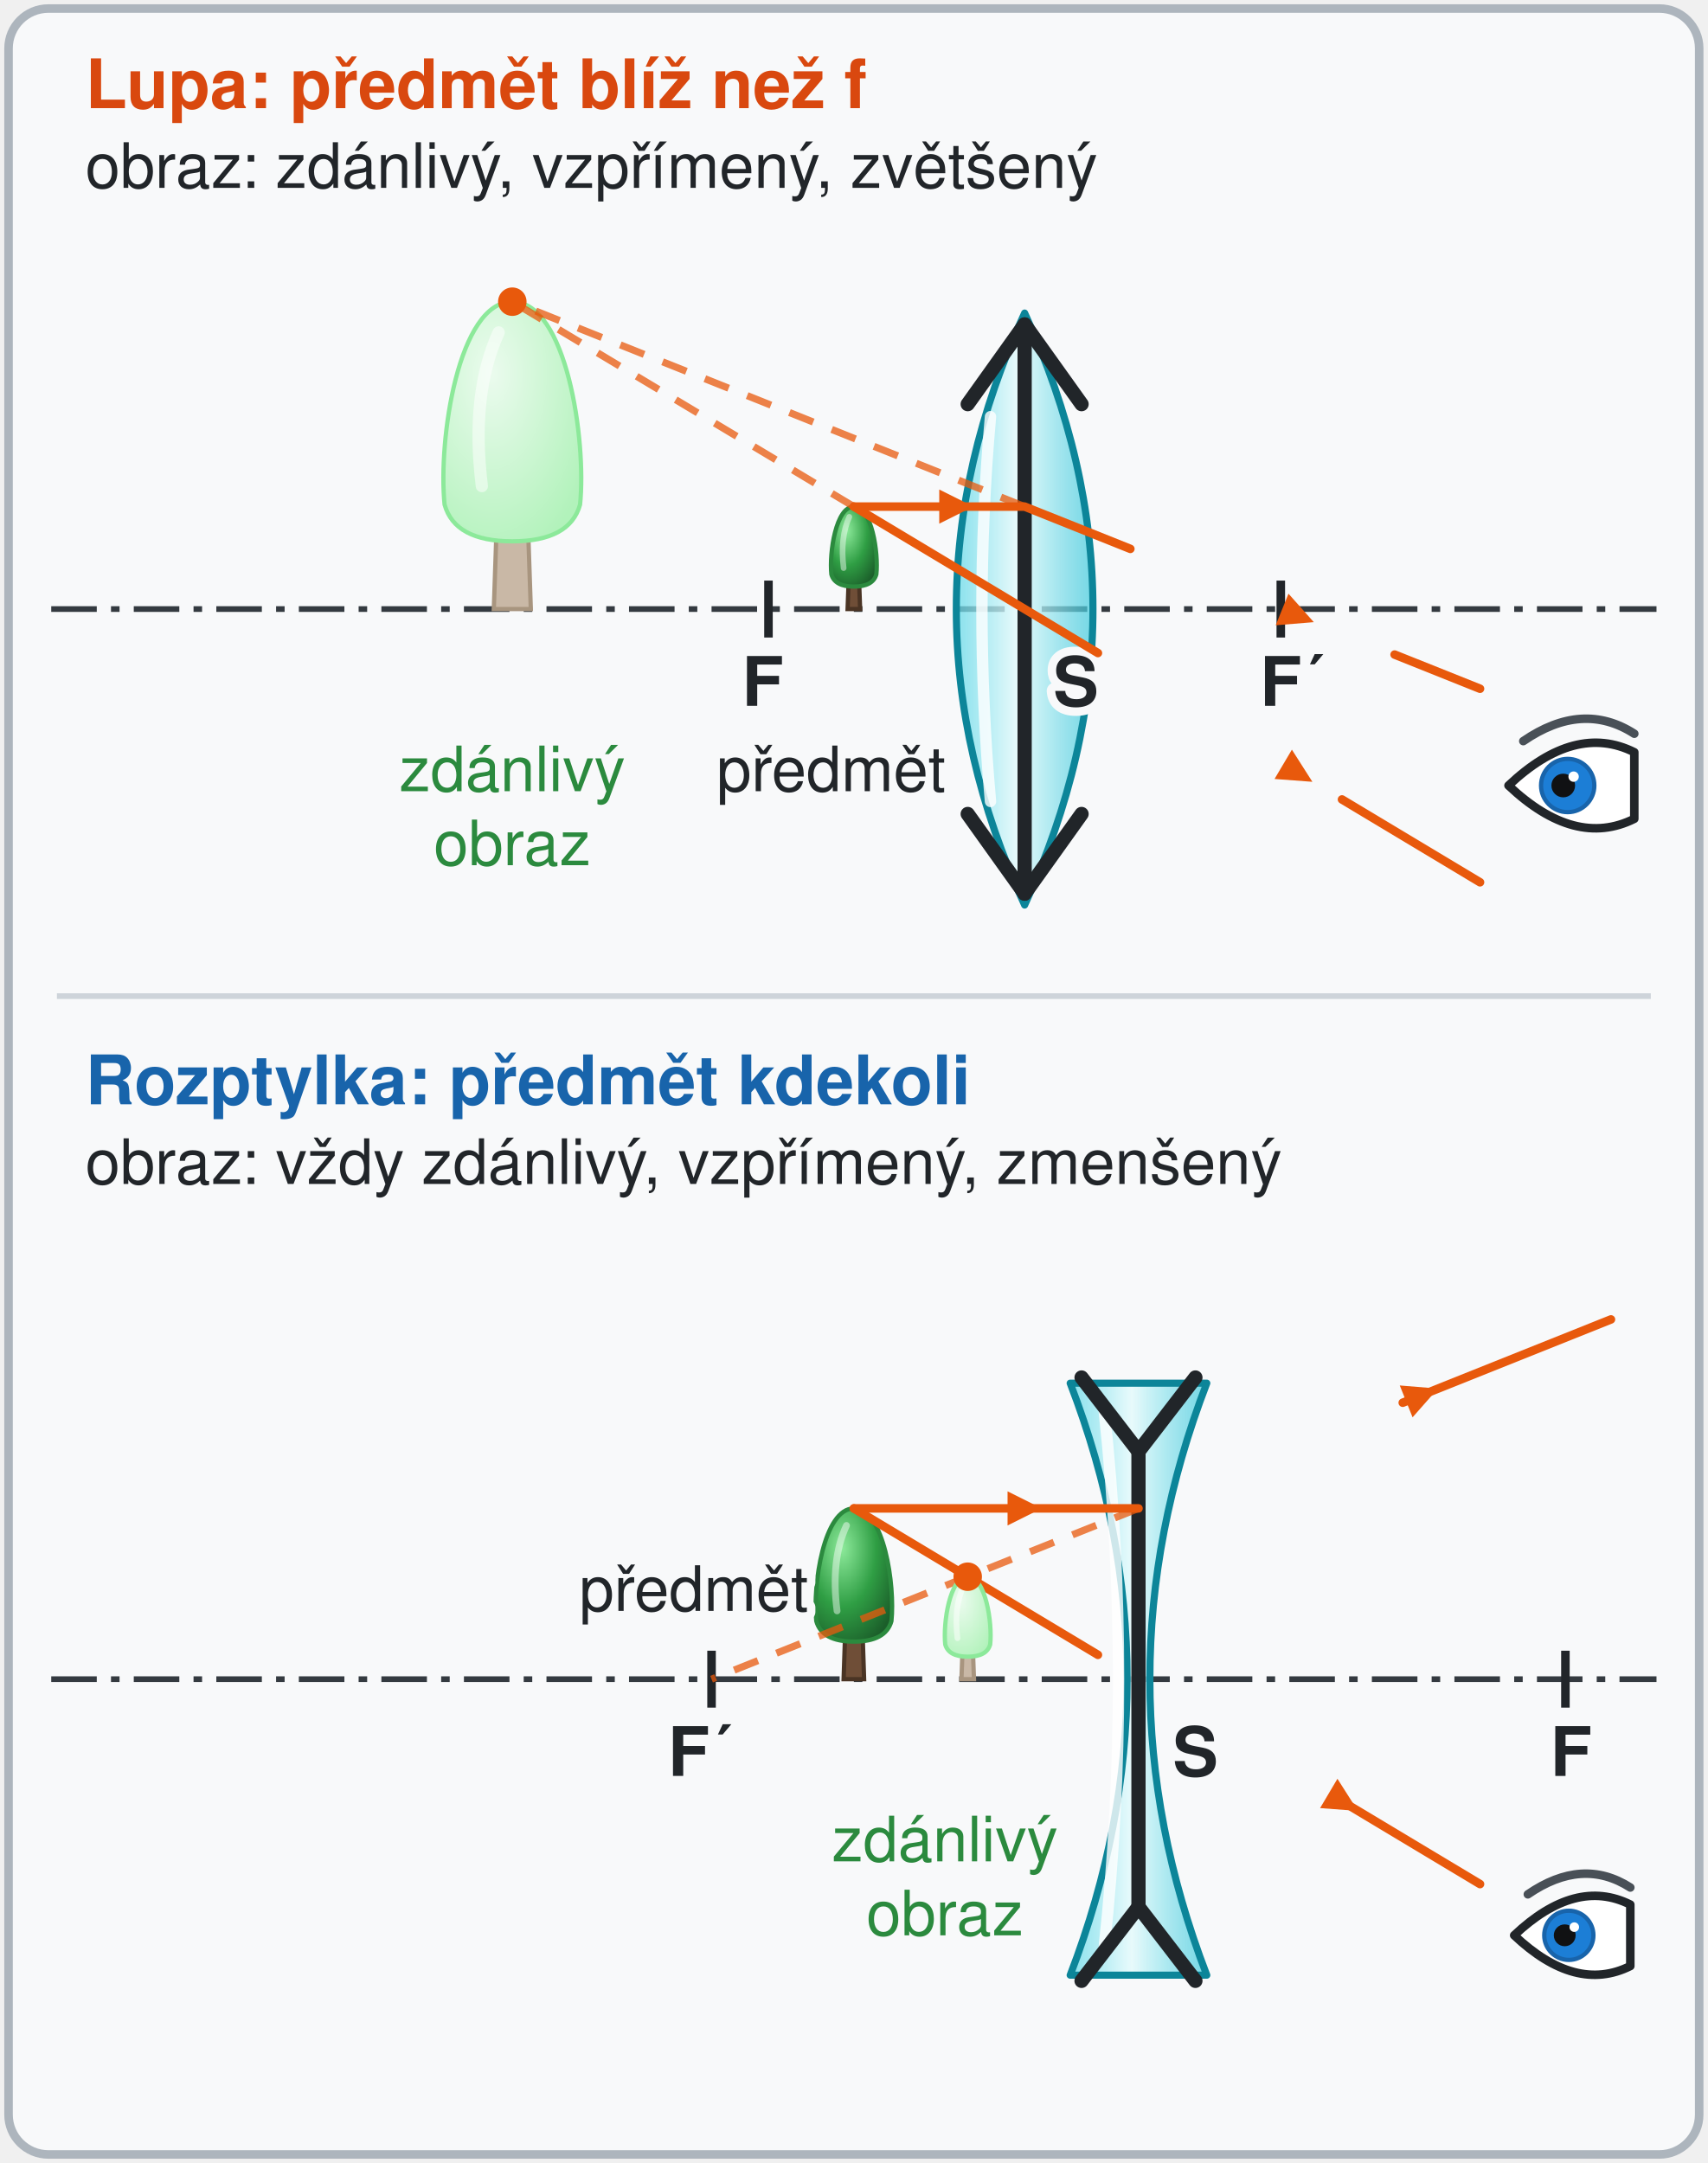
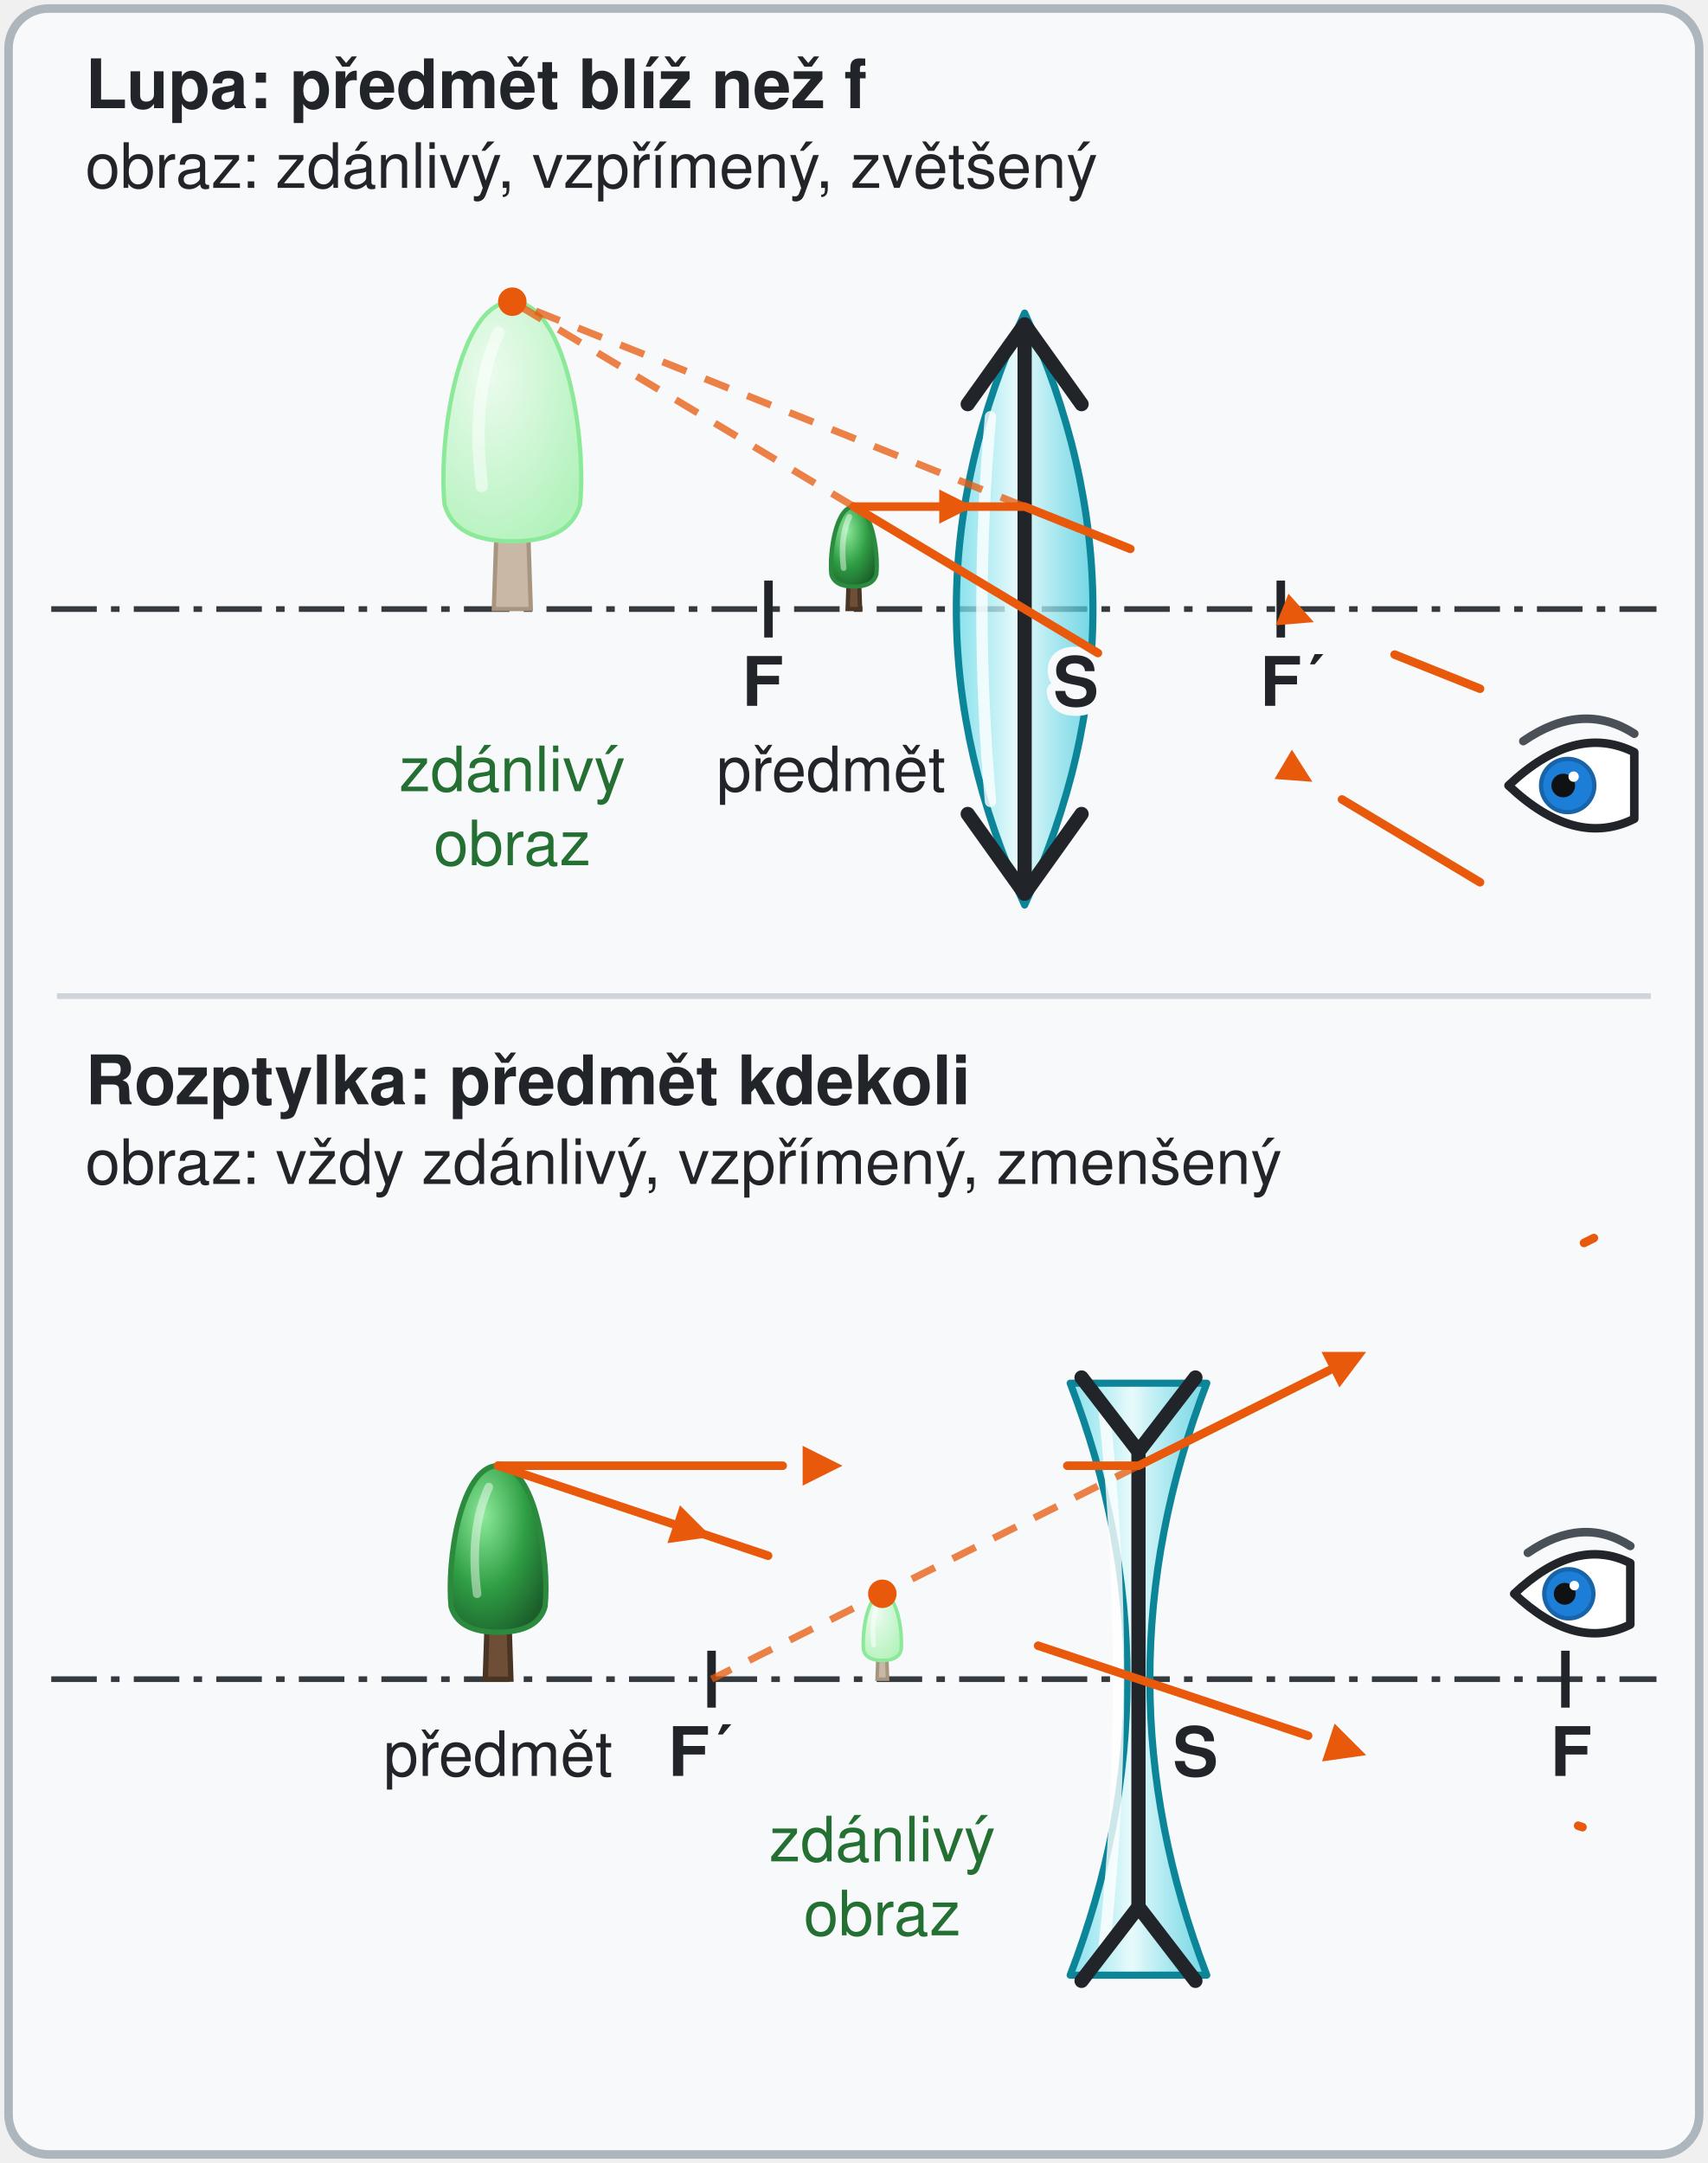
<svg xmlns="http://www.w3.org/2000/svg" viewBox="0 0 600 760" font-family="'Segoe UI', Helvetica, Arial, sans-serif" role="img" aria-label="Zdánlivé obrazy. Nahoře lupa: předmět je blíž ke spojce než ohnisko F; paprsky se za čočkou rozbíhají a oko je vidí, jako by vycházely z většího vzpřímeného stromu před čočkou — obraz je zdánlivý, vzpřímený a zvětšený. Dole rozptylka: paprsky se za čočkou rozbíhají, jako by vycházely z menšího vzpřímeného stromu blíž u čočky — obraz je vždy zdánlivý, vzpřímený a zmenšený. Animace: paprsky proletí čočkou, dokreslí se čárkovaná prodloužení dozadu a v jejich průsečíku se objeví zdánlivý obraz.">
  <style>
/* Animace 9 s, smyčka. Předloha: PDF lekce 25, str. 13 (lupa: předmět blíž než f, zdánlivý zvětšený obraz,
-    čárkovaná prodloužení). Rozptylka: obraz popsán ve výkladu a PDF str. 16 (bez nákresu) — kreslen ve stejném stylu.
-    Geometrie: lupa f = 90, a = 60 → b = −180, obraz 3× (30 → 90 px); rozptylka f = −100, a = 150 → b = −60, obraz 60 → 24 px.
+    čárkovaná prodloužení). Rozptylka: PDF str. 17 (nákres rozptylky: strom před F´, zdánlivý zmenšený obraz mezi F´ a čočkou).
+    Geometrie: lupa f = 90, a = 60 → b = −180, obraz 3× (30 → 90 px);
+    rozptylka f = −150 (F´ x = 250, čočka x = 400), a = 225 (strom x = 175) → b = −90 (obraz x = 310), zvětšení 0,4, obraz 75 → 30 px.
+    Předmět stojí dál než F´, takže čárkované prodloužení do F´ předmět nepřeškrtá; oko je mezi rozbíhavými paprsky.
   paprsky 5–40 %, čárkovaná prodloužení 40–55 %, zdánlivý obraz 55–65 %, vše zmizí 92–98 %. Bez animace = koncový stav. */
.pr { stroke-dasharray: 100 100; animation: pr 9s linear infinite; }
.si { animation: si 9s linear infinite; }
.ca { animation: ca 9s linear infinite; }
.ob { animation: ob 9s linear infinite; }
.celek { animation: celek 9s linear infinite; }
@keyframes pr { 0%, 5% { stroke-dashoffset: 100; } 40%, 100% { stroke-dashoffset: 0; } }
@keyframes si { 0%, 40% { opacity: 0; } 45%, 100% { opacity: 1; } }
@keyframes ca { 0%, 40% { opacity: 0; } 55%, 100% { opacity: 1; } }
@keyframes ob { 0%, 55% { opacity: 0; } 65%, 100% { opacity: 1; } }
@keyframes celek { 0%, 92% { opacity: 1; } 98%, 100% { opacity: 0; } }
@media (prefers-reduced-motion: reduce) { .pr, .si, .ca, .ob, .celek { animation: none; } }
</style>
  <defs>
    <linearGradient id="c4s" x1="0" y1="0" x2="1" y2="0">
      <stop offset="0" stop-color="#66d9e8" stop-opacity="0.75" />
      <stop offset="0.45" stop-color="#e3fafc" stop-opacity="0.8" />
      <stop offset="1" stop-color="#3bc9db" stop-opacity="0.7" />
    </linearGradient>
    <radialGradient id="c4z" cx="0.35" cy="0.3" r="0.8">
      <stop offset="0" stop-color="#8ce99a" />
      <stop offset="0.55" stop-color="#2f9e44" />
      <stop offset="1" stop-color="#1b5e2a" />
    </radialGradient>
    <radialGradient id="c4zb" cx="0.35" cy="0.3" r="0.8">
      <stop offset="0" stop-color="#ebfbee" />
      <stop offset="1" stop-color="#b2f2bb" />
    </radialGradient>
  </defs>
  <rect x="3" y="3" width="594" height="754" rx="14" fill="#f8f9fa" stroke="#adb5bd" stroke-width="3" />
-   <text x="30" y="38" font-size="24" font-weight="bold" fill="#d9480f" text-anchor="start">Lupa: předmět blíž než f</text>
+   <text x="30" y="38" font-size="24" font-weight="bold" fill="#212529" text-anchor="start">Lupa: předmět blíž než f</text>
  <text x="30" y="66" font-size="22" font-weight="normal" fill="#212529" text-anchor="start">obraz: zdánlivý, vzpřímený, zvětšený</text>
  <line x1="18" y1="214" x2="582" y2="214" stroke="#343a40" stroke-width="2" stroke-dasharray="16 5 3 5" />
  <g class="ob">
    <g>
      <path d="M173.5,214 L174.6,181.6 L185.4,181.6 L186.5,214 Z" fill="#c9b8a6" stroke="#a8957f" stroke-width="1.5" />
      <path d="M180,106 C199,106 206.1,154.6 203.8,177.3 Q200.2,190.2 180,190.2 Q159.8,190.2 156.2,177.3 C153.9,154.6 161,106 180,106 Z" fill="url(#c4zb)" stroke="#8ce99a" stroke-width="1.5" />
      <path d="M169.3,170.8 Q165.3,138.4 175.2,116.8" fill="none" stroke="#ffffff" stroke-width="4.3" stroke-linecap="round" opacity="0.5" />
    </g>
  </g>
  <path d="M360,110 Q408,214 360,318 Q312,214 360,110 Z" fill="url(#c4s)" stroke="#0c8599" stroke-width="2.5" stroke-linejoin="round" />
  <path d="M348,146.4 Q342,214 348,281.6" fill="none" stroke="#ffffff" stroke-width="4" stroke-linecap="round" opacity="0.8" />
  <line x1="360" y1="114" x2="360" y2="314" stroke="#212529" stroke-width="5" stroke-linecap="round" />
  <path d="M340,142 L360,114 L380,142 M340,286 L360,314 L380,286" fill="none" stroke="#212529" stroke-width="5" stroke-linecap="round" stroke-linejoin="round" />
  <line x1="270" y1="204" x2="270" y2="224" stroke="#212529" stroke-width="3" />
  <text x="268" y="248" font-size="24" font-weight="bold" fill="#212529" text-anchor="middle" paint-order="stroke" stroke="#f8f9fa" stroke-width="6" stroke-linejoin="round">F</text>
  <line x1="450" y1="204" x2="450" y2="224" stroke="#212529" stroke-width="3" />
  <text x="454" y="248" font-size="24" font-weight="bold" fill="#212529" text-anchor="middle" paint-order="stroke" stroke="#f8f9fa" stroke-width="6" stroke-linejoin="round">F´</text>
  <text x="378" y="248" font-size="24" font-weight="bold" fill="#212529" text-anchor="middle" paint-order="stroke" stroke="#f8f9fa" stroke-width="6" stroke-linejoin="round">S</text>
  <g>
    <path d="M297.8,214 L298.2,203.2 L301.8,203.2 L302.2,214 Z" fill="#6f4e37" stroke="#4a3424" stroke-width="1.5" />
    <path d="M300,178 C306.3,178 308.7,194.2 307.9,201.8 Q306.7,206.1 300,206.1 Q293.3,206.1 292.1,201.8 C291.3,194.2 293.7,178 300,178 Z" fill="url(#c4z)" stroke="#2b8a3e" stroke-width="1.5" />
    <path d="M296.4,199.6 Q295.1,188.8 298.4,181.6" fill="none" stroke="#ffffff" stroke-width="2" stroke-linecap="round" opacity="0.45" />
  </g>
  <g class="celek">
    <path class="pr" d="M300,178 L360,178 L520,242" pathLength="100" fill="none" stroke="#e8590c" stroke-width="3" stroke-linecap="round" stroke-linejoin="round" />
    <path class="pr" d="M300,178 L520,310" pathLength="100" fill="none" stroke="#e8590c" stroke-width="3" stroke-linecap="round" stroke-linejoin="round" />
    <g class="si">
      <path d="M342,178 L330,184 L330,172 Z" fill="#e8590c" />
      <path d="M461.6,218.6 L448.2,219.7 L452.7,208.6 Z" fill="#e8590c" />
      <path d="M461.1,274.7 L447.8,273.7 L453.9,263.4 Z" fill="#e8590c" />
    </g>
    <g class="ca">
      <line x1="360" y1="178" x2="180" y2="106" stroke="#e8590c" stroke-width="2.5" stroke-dasharray="9 7" opacity="0.75" />
      <line x1="300" y1="178" x2="180" y2="106" stroke="#e8590c" stroke-width="2.5" stroke-dasharray="9 7" opacity="0.75" />
    </g>
    <g class="ob">
      <circle cx="180" cy="106" r="5" fill="#e8590c" />
    </g>
  </g>
  <g>
    <path d="M530,276 Q553.4,253.9 574.2,264.3 L574.2,287.7 Q553.4,298.1 530,276 Z" fill="#ffffff" stroke="#212529" stroke-width="3" stroke-linejoin="round" />
    <circle cx="550.8" cy="276" r="9.36" fill="#1c7ed6" stroke="#1864ab" stroke-width="1.5" />
    <circle cx="549.24" cy="276" r="4.16" fill="#101113" />
    <circle cx="552.88" cy="272.88" r="1.82" fill="#ffffff" />
    <path d="M535.2,260.4 Q556,246.1 574.2,257.8" fill="none" stroke="#495057" stroke-width="3" stroke-linecap="round" />
  </g>
  <g class="ob">
-     <text x="180" y="278" font-size="22" font-weight="normal" fill="#2b8a3e" text-anchor="middle" paint-order="stroke" stroke="#f8f9fa" stroke-width="6" stroke-linejoin="round">zdánlivý</text>
-     <text x="180" y="304" font-size="22" font-weight="normal" fill="#2b8a3e" text-anchor="middle" paint-order="stroke" stroke="#f8f9fa" stroke-width="6" stroke-linejoin="round">obraz</text>
+     <text x="180" y="278" font-size="22" font-weight="normal" fill="#237032" text-anchor="middle" paint-order="stroke" stroke="#f8f9fa" stroke-width="6" stroke-linejoin="round">zdánlivý</text>
+     <text x="180" y="304" font-size="22" font-weight="normal" fill="#237032" text-anchor="middle" paint-order="stroke" stroke="#f8f9fa" stroke-width="6" stroke-linejoin="round">obraz</text>
  </g>
  <text x="292" y="278" font-size="22" font-weight="normal" fill="#212529" text-anchor="middle" paint-order="stroke" stroke="#f8f9fa" stroke-width="6" stroke-linejoin="round">předmět</text>
  <line x1="20" y1="350" x2="580" y2="350" stroke="#ced4da" stroke-width="2" />
-   <text x="30" y="388" font-size="24" font-weight="bold" fill="#1864ab" text-anchor="start">Rozptylka: předmět kdekoli</text>
+   <text x="30" y="388" font-size="24" font-weight="bold" fill="#212529" text-anchor="start">Rozptylka: předmět kdekoli</text>
  <text x="30" y="416" font-size="22" font-weight="normal" fill="#212529" text-anchor="start">obraz: vždy zdánlivý, vzpřímený, zmenšený</text>
  <line x1="18" y1="590" x2="582" y2="590" stroke="#343a40" stroke-width="2" stroke-dasharray="16 5 3 5" />
  <path d="M376,486 L424,486 Q384,590 424,694 L376,694 Q416,590 376,486 Z" fill="url(#c4s)" stroke="#0c8599" stroke-width="2.5" stroke-linejoin="round" />
  <path d="M388,496 Q398,590 388,684" fill="none" stroke="#ffffff" stroke-width="4" stroke-linecap="round" opacity="0.8" />
  <line x1="400" y1="510" x2="400" y2="670" stroke="#212529" stroke-width="5" stroke-linecap="round" />
  <path d="M380,484 L400,510 L420,484 M380,696 L400,670 L420,696" fill="none" stroke="#212529" stroke-width="5" stroke-linecap="round" stroke-linejoin="round" />
  <line x1="250" y1="580" x2="250" y2="600" stroke="#212529" stroke-width="3" />
  <text x="246" y="624" font-size="24" font-weight="bold" fill="#212529" text-anchor="middle" paint-order="stroke" stroke="#f8f9fa" stroke-width="6" stroke-linejoin="round">F´</text>
  <line x1="550" y1="580" x2="550" y2="600" stroke="#212529" stroke-width="3" />
  <text x="552" y="624" font-size="24" font-weight="bold" fill="#212529" text-anchor="middle" paint-order="stroke" stroke="#f8f9fa" stroke-width="6" stroke-linejoin="round">F</text>
  <text x="420" y="624" font-size="24" font-weight="bold" fill="#212529" text-anchor="middle" paint-order="stroke" stroke="#f8f9fa" stroke-width="6" stroke-linejoin="round">S</text>
-   <g>
+   <g transform="translate(175 590) scale(1.25) translate(-300 -590)">
    <path d="M296.4,590 L297,572 L303,572 L303.6,590 Z" fill="#6f4e37" stroke="#4a3424" stroke-width="1.5" />
    <path d="M300,530 C310.6,530 314.5,557 313.2,569.6 Q311.2,576.8 300,576.8 Q288.8,576.8 286.8,569.6 C285.5,557 289.4,530 300,530 Z" fill="url(#c4z)" stroke="#2b8a3e" stroke-width="1.5" />
    <path d="M294.1,566 Q291.8,548 297.4,536" fill="none" stroke="#ffffff" stroke-width="2.4" stroke-linecap="round" opacity="0.45" />
  </g>
  <g class="celek">
-     <path class="pr" d="M300,530 L400,530 L566,463.6" pathLength="100" fill="none" stroke="#e8590c" stroke-width="3" stroke-linecap="round" stroke-linejoin="round" />
-     <path class="pr" d="M300,530 L520,662" pathLength="100" fill="none" stroke="#e8590c" stroke-width="3" stroke-linecap="round" stroke-linejoin="round" />
+     <path class="pr" d="M175,515 L400,515 L560,435" pathLength="100" fill="none" stroke="#e8590c" stroke-width="3" stroke-linecap="round" stroke-linejoin="round" />
+     <path class="pr" d="M175,515 L556,642" pathLength="100" fill="none" stroke="#e8590c" stroke-width="3" stroke-linecap="round" stroke-linejoin="round" />
    <g class="si">
-       <path d="M366,530 L354,536 L354,524 Z" fill="#e8590c" />
-       <path d="M505.2,487.9 L496.3,498 L491.8,486.8 Z" fill="#e8590c" />
-       <path d="M477.1,636.3 L463.8,635.3 L469.9,625 Z" fill="#e8590c" />
+       <path d="M296,515 L282,522 L282,508 Z" fill="#e8590c" />
+       <path d="M480,475 L470.6,487.5 L464.3,475 Z" fill="#e8590c" />
+       <path d="M250,540 L234.5,542.2 L238.9,528.9 Z" fill="#e8590c" />
+       <path d="M480,616.7 L464.5,618.9 L468.9,605.6 Z" fill="#e8590c" />
    </g>
    <g class="ca">
-       <line x1="400" y1="530" x2="250" y2="590" stroke="#e8590c" stroke-width="2.5" stroke-dasharray="9 7" opacity="0.75" />
+       <line x1="400" y1="515" x2="250" y2="590" stroke="#e8590c" stroke-width="2.5" stroke-dasharray="9 7" opacity="0.75" />
    </g>
    <g class="ob">
-       <g>
+       <g transform="translate(310 590) scale(0.8333) translate(-340 -590)">
        <path d="M337.8,590 L338.2,579.2 L341.8,579.2 L342.2,590 Z" fill="#c9b8a6" stroke="#a8957f" stroke-width="1.5" />
        <path d="M340,554 C346.3,554 348.7,570.2 347.9,577.8 Q346.7,582.1 340,582.1 Q333.3,582.1 332.1,577.8 C331.3,570.2 333.7,554 340,554 Z" fill="url(#c4zb)" stroke="#8ce99a" stroke-width="1.5" />
        <path d="M336.4,575.6 Q335.1,564.8 338.4,557.6" fill="none" stroke="#ffffff" stroke-width="2" stroke-linecap="round" opacity="0.5" />
      </g>
-       <circle cx="340" cy="554" r="5" fill="#e8590c" />
+       <circle cx="310" cy="560" r="5" fill="#e8590c" />
    </g>
  </g>
-   <g>
+   <g transform="translate(0 -120)">
    <path d="M532,680 Q553.6,659.6 572.8,669.2 L572.8,690.8 Q553.6,700.4 532,680 Z" fill="#ffffff" stroke="#212529" stroke-width="3" stroke-linejoin="round" />
    <circle cx="551.2" cy="680" r="8.64" fill="#1c7ed6" stroke="#1864ab" stroke-width="1.5" />
    <circle cx="549.76" cy="680" r="3.84" fill="#101113" />
    <circle cx="553.12" cy="677.12" r="1.68" fill="#ffffff" />
    <path d="M536.8,665.6 Q556,652.4 572.8,663.2" fill="none" stroke="#495057" stroke-width="3" stroke-linecap="round" />
  </g>
  <g class="ob">
-     <text x="332" y="654" font-size="22" font-weight="normal" fill="#2b8a3e" text-anchor="middle" paint-order="stroke" stroke="#f8f9fa" stroke-width="6" stroke-linejoin="round">zdánlivý</text>
-     <text x="332" y="680" font-size="22" font-weight="normal" fill="#2b8a3e" text-anchor="middle" paint-order="stroke" stroke="#f8f9fa" stroke-width="6" stroke-linejoin="round">obraz</text>
+     <text x="310" y="654" font-size="22" font-weight="normal" fill="#237032" text-anchor="middle" paint-order="stroke" stroke="#f8f9fa" stroke-width="6" stroke-linejoin="round">zdánlivý</text>
+     <text x="310" y="680" font-size="22" font-weight="normal" fill="#237032" text-anchor="middle" paint-order="stroke" stroke="#f8f9fa" stroke-width="6" stroke-linejoin="round">obraz</text>
  </g>
-   <text x="284" y="566" font-size="22" font-weight="normal" fill="#212529" text-anchor="end" paint-order="stroke" stroke="#f8f9fa" stroke-width="6" stroke-linejoin="round">předmět</text>
+   <text x="175" y="624" font-size="22" font-weight="normal" fill="#212529" text-anchor="middle" paint-order="stroke" stroke="#f8f9fa" stroke-width="6" stroke-linejoin="round">předmět</text>
</svg>
